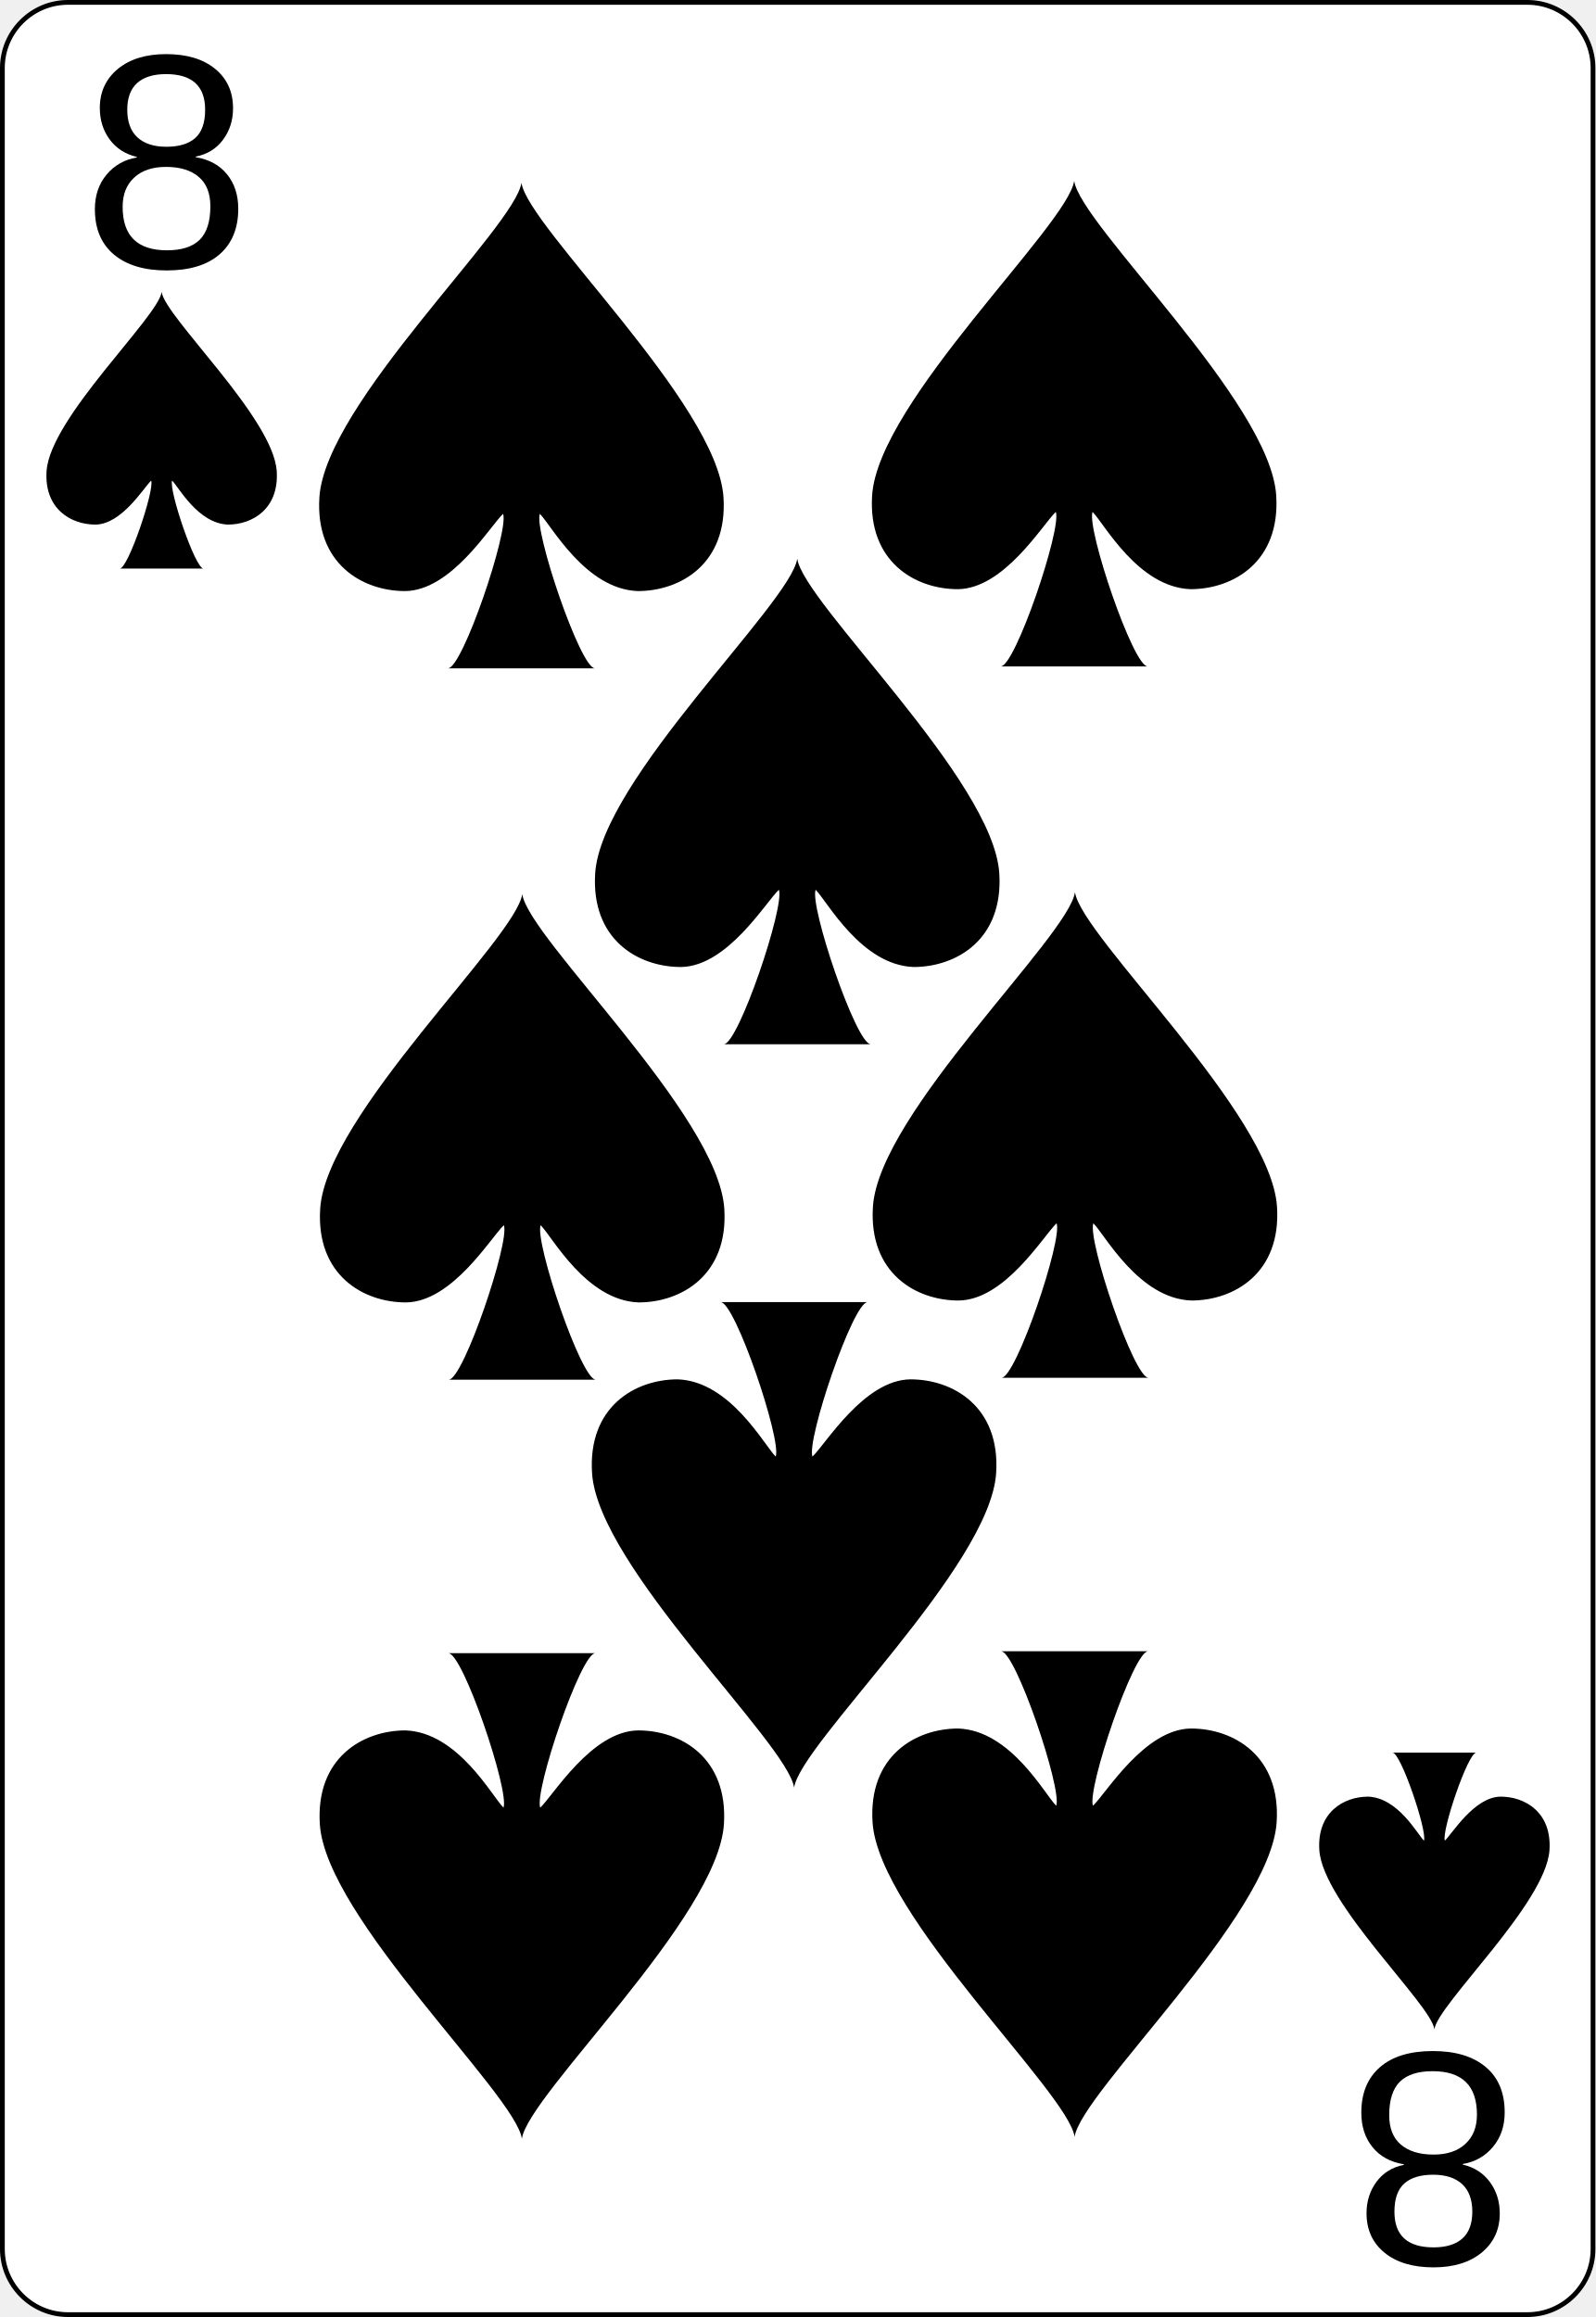
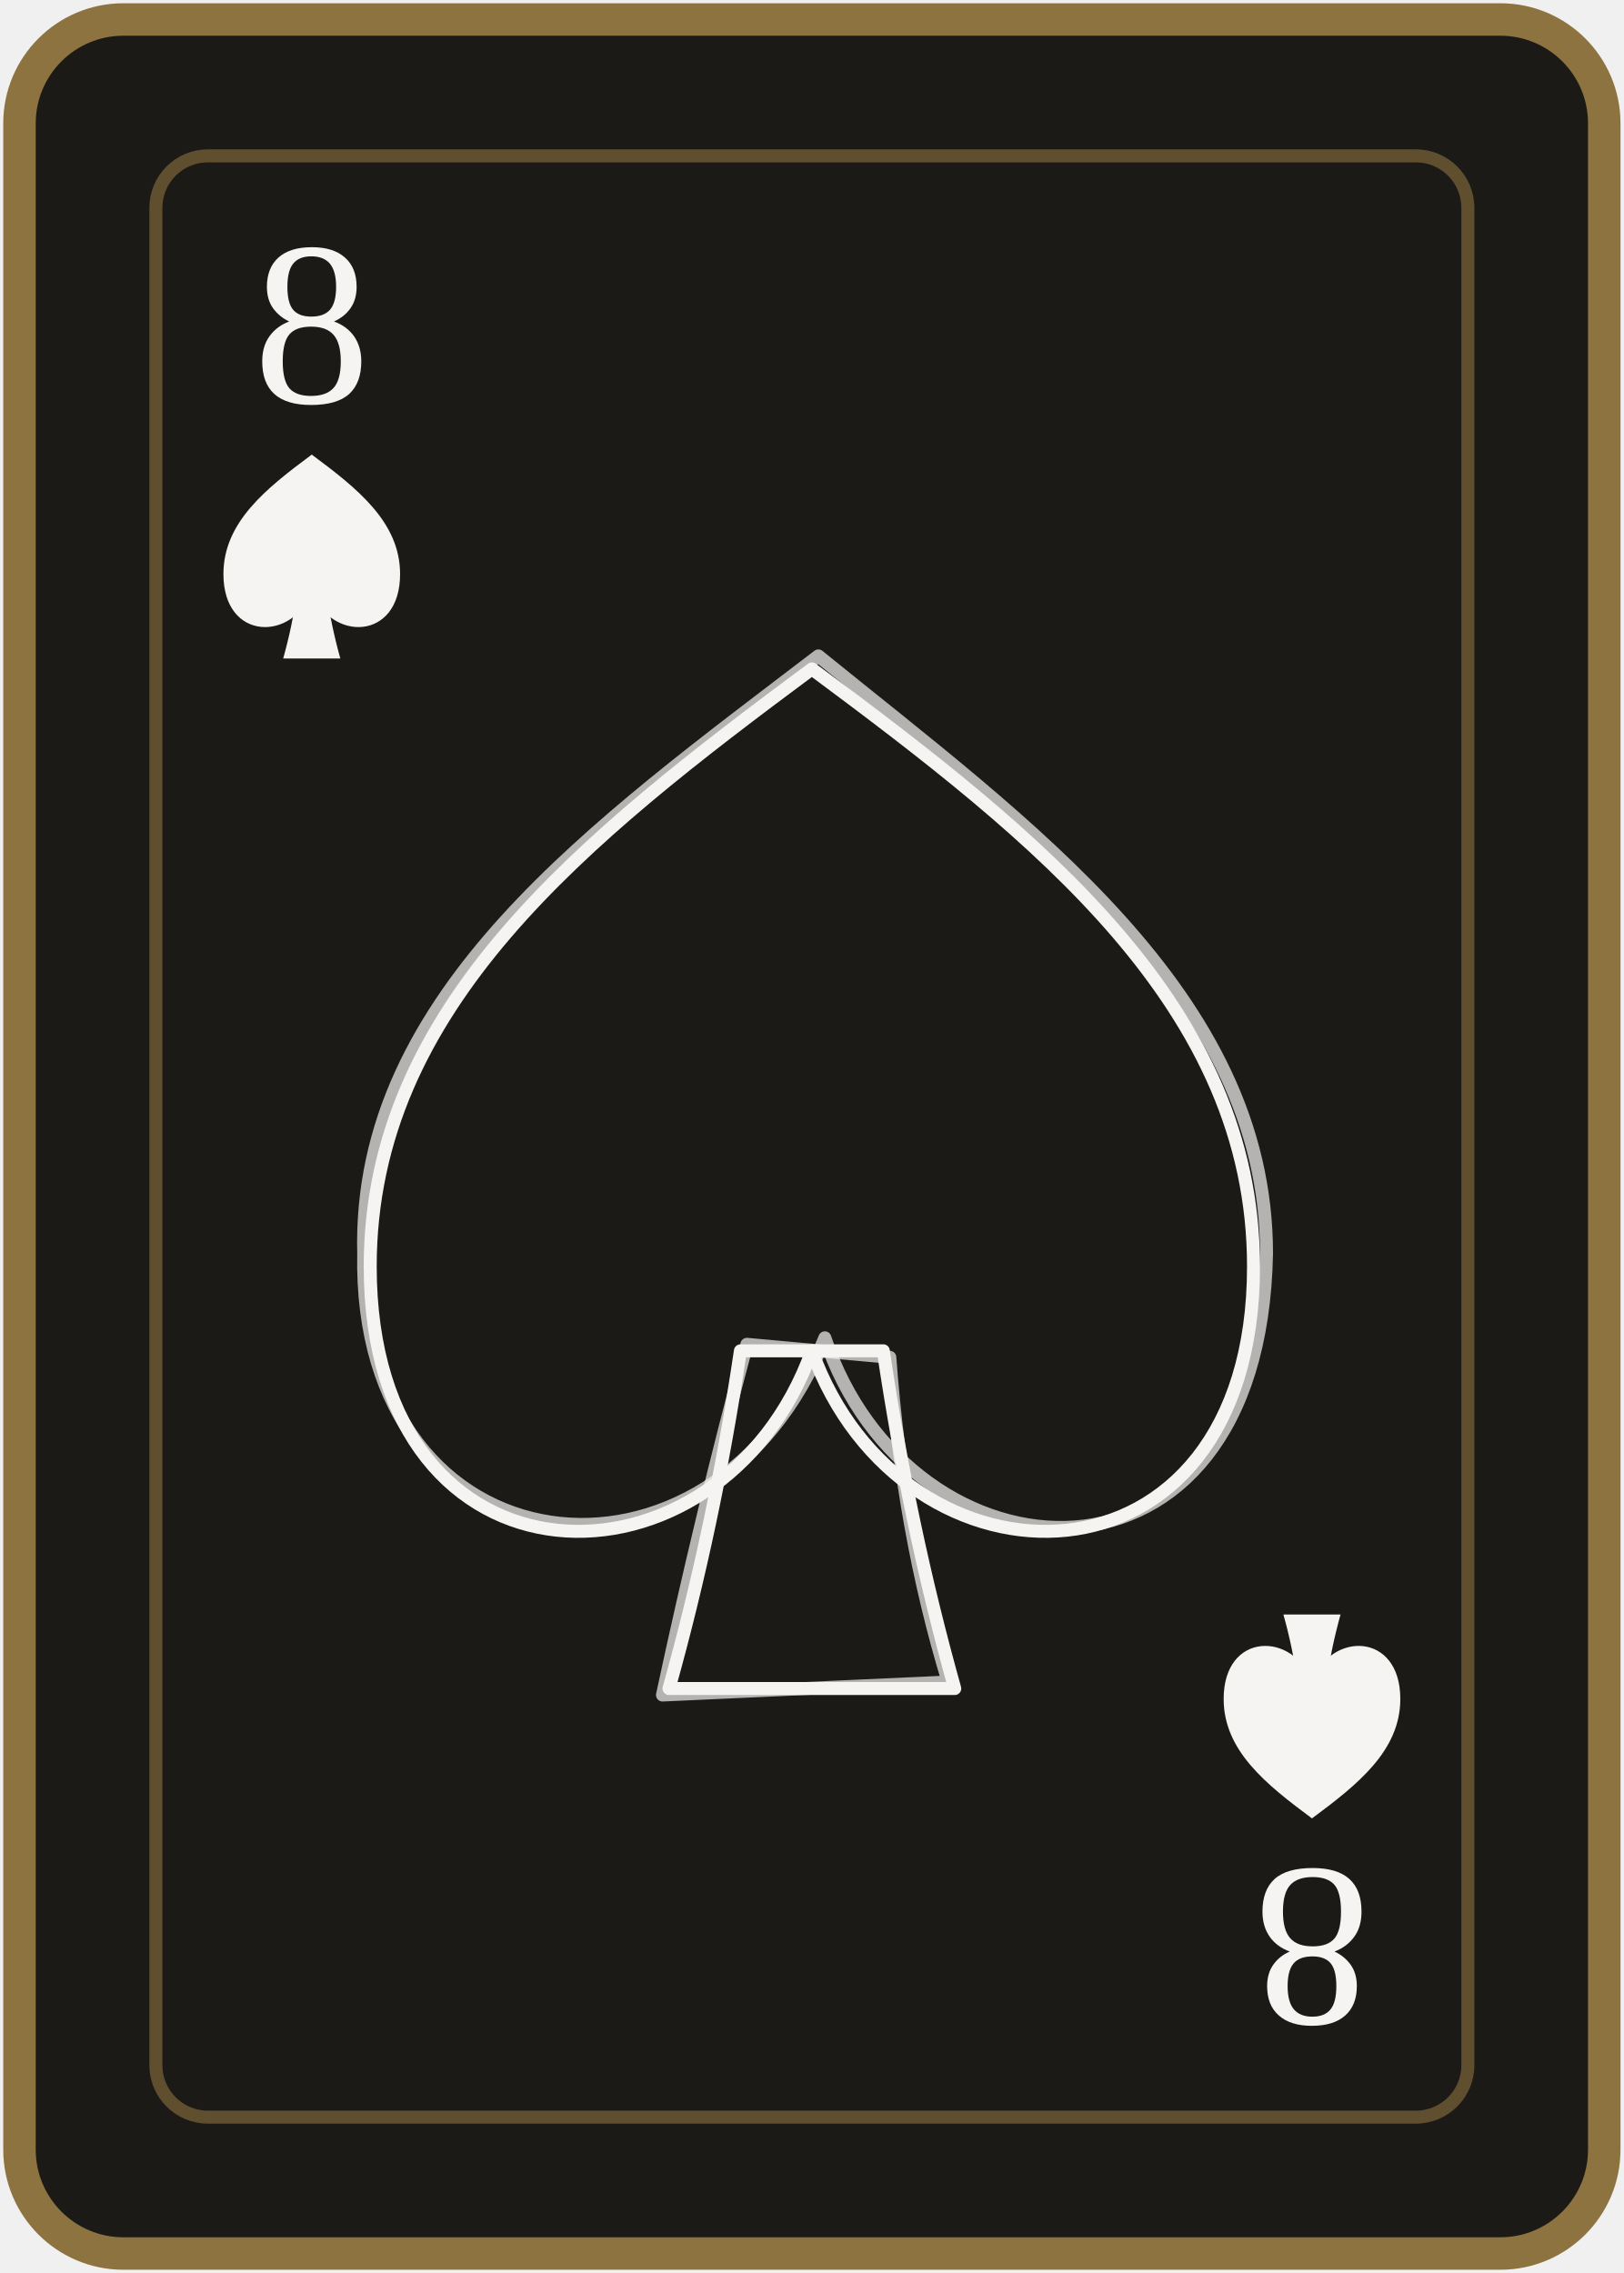
- <svg xmlns="http://www.w3.org/2000/svg" width="167.087pt" height="242.667pt" viewBox="0 0 167.087 242.667" xml:space="preserve" id="svg2" version="1.1">
-   <defs id="defs41" />
-   <g id="Layer_x0020_1" style="fill-rule:nonzero;clip-rule:nonzero;stroke:#000000;stroke-miterlimit:4;">
-     <path style="fill:#FFFFFF;stroke-width:0.5;" d="M166.837,235.548c0,3.777-3.087,6.869-6.871,6.869H7.111c-3.775,0-6.861-3.092-6.861-6.869V7.12C0.25,3.343,3.336,0.25,7.111,0.25h152.855    c3.784,0,6.871,3.093,6.871,6.87v228.428z" id="path5" />
-     <g style="stroke:none;" id="g7">
-       <g id="g9">
- 				
- 			</g>
+ <svg xmlns="http://www.w3.org/2000/svg" viewBox="0 0 250 350" width="250" height="350" class="op-face">
+   <defs>
+     <style>
+       .op-face .op-bg {
+         fill: var(--op-color-neutral-minus-eight, #1c1a17);
+       }
+ 
+       /* opposite of the app's neutral background: light mode default is dark,
+          dark mode flips it light */
+       @media (prefers-color-scheme: dark) {
+         .op-face .op-bg {
+           fill: var(--op-color-neutral-plus-eight, #f5f4f2);
+         }
+       }
+ 
+       .op-face .op-border {
+         fill: none;
+         stroke: var(--op-color-primary-base, #8d733f);
+         stroke-width: 5;
+       }
+ 
+       .op-face .op-border-inner {
+         fill: none;
+         stroke: var(--op-color-primary-base, #8d733f);
+         stroke-width: 2;
+         opacity: 0.6;
+       }
+ 
+       /* spades/clubs are neutral ink, not the red alert token: light ink
+          on the default (dark) card, dark ink once the card flips light */
+       .op-face .op-spade {
+         fill: var(--op-color-neutral-plus-eight, #f5f4f2);
+       }
+ 
+       .op-face .op-spade-line {
+         fill: none;
+         stroke: var(--op-color-neutral-plus-eight, #f5f4f2);
+         stroke-width: 2;
+         stroke-linecap: round;
+         stroke-linejoin: round;
+       }
+ 
+       @media (prefers-color-scheme: dark) {
+         .op-face .op-spade {
+           fill: var(--op-color-neutral-minus-eight, #1c1a17);
+         }
+ 
+         .op-face .op-spade-line {
+           stroke: var(--op-color-neutral-minus-eight, #1c1a17);
+         }
+       }
+ 
+       .op-face .op-index {
+         fill: var(--op-color-neutral-plus-eight, #f5f4f2);
+         font-family: Georgia, 'Times New Roman', serif;
+         font-size: 36px;
+         text-anchor: middle;
+       }
+ 
+       @media (prefers-color-scheme: dark) {
+         .op-face .op-index {
+           fill: var(--op-color-neutral-minus-eight, #1c1a17);
+         }
+       }
+     </style>
+   </defs>
+   <g class="op-card">
+     <rect class="op-bg" x="3" y="3" width="244" height="344" rx="16" />
+     <rect class="op-border" x="3" y="3" width="244" height="344" rx="16" />
+     <rect class="op-border-inner" x="24" y="24" width="202" height="302" rx="8" />
+     <g transform="translate(48 62)">
+       <text class="op-index" x="0" y="0">8</text>
+       <g transform="translate(0 22.4) scale(0.2)">
+         <path class="op-spade" d="M 0 33 C -14 72 -68 72 -68 20 C -68 -20 -35 -46 0 -72 C 35 -46 68 -20 68 20 C 68 72 14 72 0 33 Z" />
+         <path class="op-spade" d="M -11 33 Q -15 60 -22 85 L 22 85 Q 15 60 11 33 Z" />
+       </g>
    </g>
-     <g id="g15">
- 			
- 		</g>
-     <g id="g19">
- 			
- 		</g>
-     <g style="stroke:none;" id="g23">
-       <g id="g25">
- 				
- 			</g>
+     <g transform="translate(202 288) rotate(180)">
+       <text class="op-index" x="0" y="0">8</text>
+       <g transform="translate(0 22.4) scale(0.2)">
+         <path class="op-spade" d="M 0 33 C -14 72 -68 72 -68 20 C -68 -20 -35 -46 0 -72 C 35 -46 68 -20 68 20 C 68 72 14 72 0 33 Z" />
+         <path class="op-spade" d="M -11 33 Q -15 60 -22 85 L 22 85 Q 15 60 11 33 Z" />
+       </g>
    </g>
-     <g style="stroke:none;" id="g31">
-       <g id="g33">
- 				
- 			</g>
+     <g transform="translate(125 175)">
+       <path class="op-spade-line" d="M 0 33 C -14 72 -68 72 -68 20 C -68 -20 -35 -46 0 -72 C 35 -46 68 -20 68 20 C 68 72 14 72 0 33 Z" />
+       <path class="op-spade-line" opacity="0.7" d="M 2 31 C -15 74 -70 68 -69 18 C -70 -22 -33 -48 1 -74 C 33 -48 70 -22 70 18 C 69 74 15 70 2 31 Z" />
+       <path class="op-spade-line" d="M -11 33 Q -15 60 -22 85 L 22 85 Q 15 60 11 33 Z" />
+       <path class="op-spade-line" opacity="0.7" d="M -10 32 Q -17 58 -23 86 L 21 84 Q 14 61 12 34 Z" />
    </g>
  </g>
-   <text xml:space="preserve" style="font-size:32px;font-style:normal;font-weight:normal;line-height:125%;letter-spacing:0px;word-spacing:0px;fill:#000000;fill-opacity:1;stroke:none;font-family:Bitstream Vera Sans" x="8.547" y="28.013" id="text3788">
-     <tspan id="tspan3790" x="8.547" y="28.013" style="font-style:normal;font-variant:normal;font-weight:normal;font-stretch:normal;font-family:Arial;-inkscape-font-specification:Arial">8</tspan>
-   </text>
-   <g transform="matrix(1.508595,0,0,1.379325,16.9291,45.0659)" id="layer1-7">
-     <path id="sl" d="M 7.989,3.103 C 7.747,-0.954 0.242,-8.59 0,-10.5 c -0.242,1.909 -7.747,9.545 -7.989,13.603 -0.169,2.868 1.695,4.057 3.39,4.057 1.835,-0.022 3.351,-2.801 3.873,-3.341 0.242,0.716 -1.603,6.682 -2.179,6.682 l 5.811,0 C 2.33,10.501 0.485,4.535 0.727,3.819 1.184,4.315 2.524,7.077 4.601,7.16 6.295,7.159 8.158,5.971 7.989,3.103 z" style="fill:#000000" />
-   </g>
-   <g transform="matrix(2.648679,0,0,2.421718,54.61089,44.566)" id="layer1-7-88">
-     <path id="sl-4" d="M 7.989,3.103 C 7.747,-0.954 0.242,-8.59 0,-10.5 c -0.242,1.909 -7.747,9.545 -7.989,13.603 -0.169,2.868 1.695,4.057 3.39,4.057 1.835,-0.022 3.351,-2.801 3.873,-3.341 0.242,0.716 -1.603,6.682 -2.179,6.682 l 5.811,0 C 2.33,10.501 0.485,4.535 0.727,3.819 1.184,4.315 2.524,7.077 4.601,7.16 6.295,7.159 8.158,5.971 7.989,3.103 z" style="fill:#000000" />
-   </g>
-   <text xml:space="preserve" style="font-size:32px;font-style:normal;font-weight:normal;line-height:125%;letter-spacing:0px;word-spacing:0px;fill:#000000;fill-opacity:1;stroke:none;font-family:Bitstream Vera Sans" x="-158.978" y="-215.124" id="text3788-7" transform="scale(-1,-1)">
-     <tspan id="tspan3790-6" x="-158.978" y="-215.124" style="font-style:normal;font-variant:normal;font-weight:normal;font-stretch:normal;font-family:Arial;-inkscape-font-specification:Arial">8</tspan>
-   </text>
-   <g transform="matrix(-1.508595,0,0,-1.379325,150.2251,198.0441)" id="layer1-7-3">
-     <path id="sl-1" d="M 7.989,3.103 C 7.747,-0.954 0.242,-8.59 0,-10.5 c -0.242,1.909 -7.747,9.545 -7.989,13.603 -0.169,2.868 1.695,4.057 3.39,4.057 1.835,-0.022 3.351,-2.801 3.873,-3.341 0.242,0.716 -1.603,6.682 -2.179,6.682 l 5.811,0 C 2.33,10.501 0.485,4.535 0.727,3.819 1.184,4.315 2.524,7.077 4.601,7.16 6.295,7.159 8.158,5.971 7.989,3.103 z" style="fill:#000000" />
-   </g>
-   <g transform="matrix(-2.648679,0,0,-2.421718,54.65613,198.5713)" id="layer1-7-88-7">
-     <path id="sl-4-5" d="M 7.989,3.103 C 7.747,-0.954 0.242,-8.59 0,-10.5 c -0.242,1.909 -7.747,9.545 -7.989,13.603 -0.169,2.868 1.695,4.057 3.39,4.057 1.835,-0.022 3.351,-2.801 3.873,-3.341 0.242,0.716 -1.603,6.682 -2.179,6.682 l 5.811,0 C 2.33,10.501 0.485,4.535 0.727,3.819 1.184,4.315 2.524,7.077 4.601,7.16 6.295,7.159 8.158,5.971 7.989,3.103 z" style="fill:#000000" />
-   </g>
-   <g transform="matrix(2.648679,0,0,2.421718,54.6947,119.0673)" id="layer1-7-88-6">
-     <path id="sl-4-8" d="M 7.989,3.103 C 7.747,-0.954 0.242,-8.59 0,-10.5 c -0.242,1.909 -7.747,9.545 -7.989,13.603 -0.169,2.868 1.695,4.057 3.39,4.057 1.835,-0.022 3.351,-2.801 3.873,-3.341 0.242,0.716 -1.603,6.682 -2.179,6.682 l 5.811,0 C 2.33,10.501 0.485,4.535 0.727,3.819 1.184,4.315 2.524,7.077 4.601,7.16 6.295,7.159 8.158,5.971 7.989,3.103 z" style="fill:#000000" />
-   </g>
-   <g transform="matrix(2.648679,0,0,2.421718,112.4978,44.36691)" id="layer1-7-88-68">
-     <path id="sl-4-84" d="M 7.989,3.103 C 7.747,-0.954 0.242,-8.59 0,-10.5 c -0.242,1.909 -7.747,9.545 -7.989,13.603 -0.169,2.868 1.695,4.057 3.39,4.057 1.835,-0.022 3.351,-2.801 3.873,-3.341 0.242,0.716 -1.603,6.682 -2.179,6.682 l 5.811,0 C 2.33,10.501 0.485,4.535 0.727,3.819 1.184,4.315 2.524,7.077 4.601,7.16 6.295,7.159 8.158,5.971 7.989,3.103 z" style="fill:#000000" />
-   </g>
-   <g transform="matrix(-2.648679,0,0,-2.421718,112.543,198.3722)" id="layer1-7-88-7-3">
-     <path id="sl-4-5-1" d="M 7.989,3.103 C 7.747,-0.954 0.242,-8.59 0,-10.5 c -0.242,1.909 -7.747,9.545 -7.989,13.603 -0.169,2.868 1.695,4.057 3.39,4.057 1.835,-0.022 3.351,-2.801 3.873,-3.341 0.242,0.716 -1.603,6.682 -2.179,6.682 l 5.811,0 C 2.33,10.501 0.485,4.535 0.727,3.819 1.184,4.315 2.524,7.077 4.601,7.16 6.295,7.159 8.158,5.971 7.989,3.103 z" style="fill:#000000" />
-   </g>
-   <g transform="matrix(2.648679,0,0,2.421718,112.5816,118.8682)" id="layer1-7-88-6-4">
-     <path id="sl-4-8-9" d="M 7.989,3.103 C 7.747,-0.954 0.242,-8.59 0,-10.5 c -0.242,1.909 -7.747,9.545 -7.989,13.603 -0.169,2.868 1.695,4.057 3.39,4.057 1.835,-0.022 3.351,-2.801 3.873,-3.341 0.242,0.716 -1.603,6.682 -2.179,6.682 l 5.811,0 C 2.33,10.501 0.485,4.535 0.727,3.819 1.184,4.315 2.524,7.077 4.601,7.16 6.295,7.159 8.158,5.971 7.989,3.103 z" style="fill:#000000" />
-   </g>
-   <g transform="matrix(2.648679,0,0,2.421718,83.4947,83.93795)" id="layer1-7-88-688">
-     <path id="sl-4-4" d="M 7.989,3.103 C 7.747,-0.954 0.242,-8.59 0,-10.5 c -0.242,1.909 -7.747,9.545 -7.989,13.603 -0.169,2.868 1.695,4.057 3.39,4.057 1.835,-0.022 3.351,-2.801 3.873,-3.341 0.242,0.716 -1.603,6.682 -2.179,6.682 l 5.811,0 C 2.33,10.501 0.485,4.535 0.727,3.819 1.184,4.315 2.524,7.077 4.601,7.16 6.295,7.159 8.158,5.971 7.989,3.103 z" style="fill:#000000" />
-   </g>
-   <g transform="matrix(-2.648679,0,0,-2.421718,83.16599,161.8032)" id="layer1-7-88-688-6">
-     <path id="sl-4-4-8" d="M 7.989,3.103 C 7.747,-0.954 0.242,-8.59 0,-10.5 c -0.242,1.909 -7.747,9.545 -7.989,13.603 -0.169,2.868 1.695,4.057 3.39,4.057 1.835,-0.022 3.351,-2.801 3.873,-3.341 0.242,0.716 -1.603,6.682 -2.179,6.682 l 5.811,0 C 2.33,10.501 0.485,4.535 0.727,3.819 1.184,4.315 2.524,7.077 4.601,7.16 6.295,7.159 8.158,5.971 7.989,3.103 z" style="fill:#000000" />
-   </g>
</svg>
